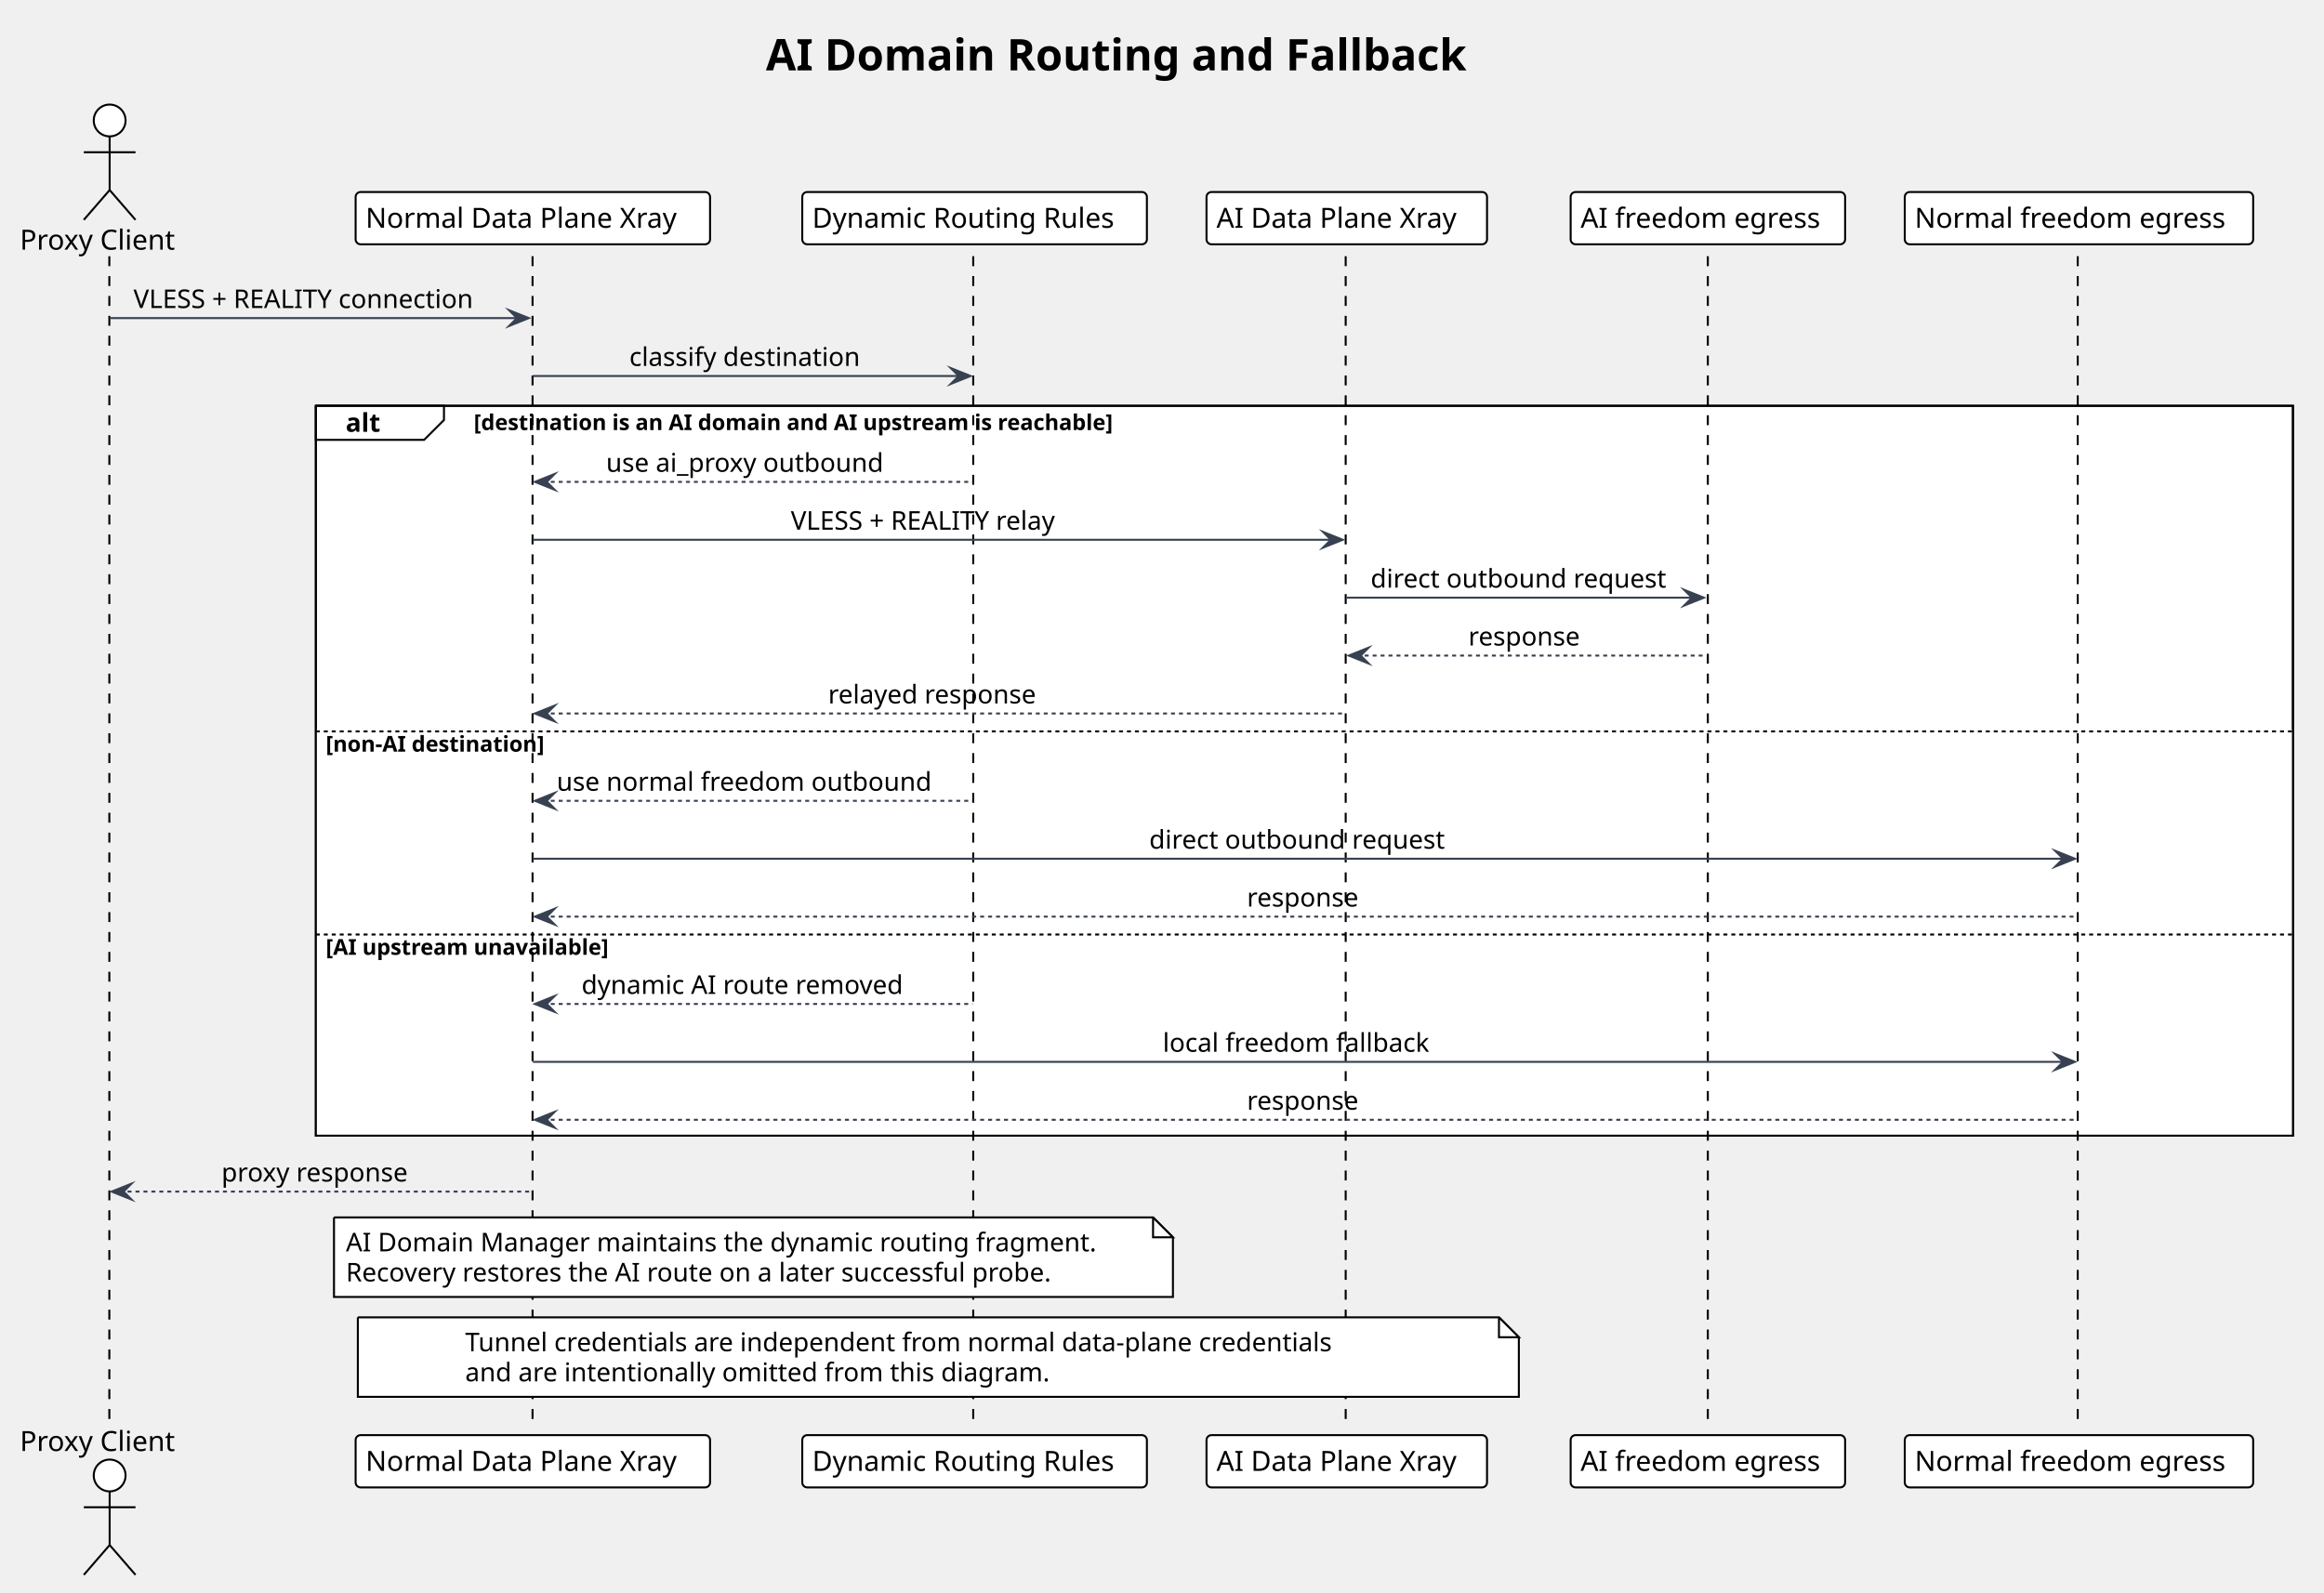
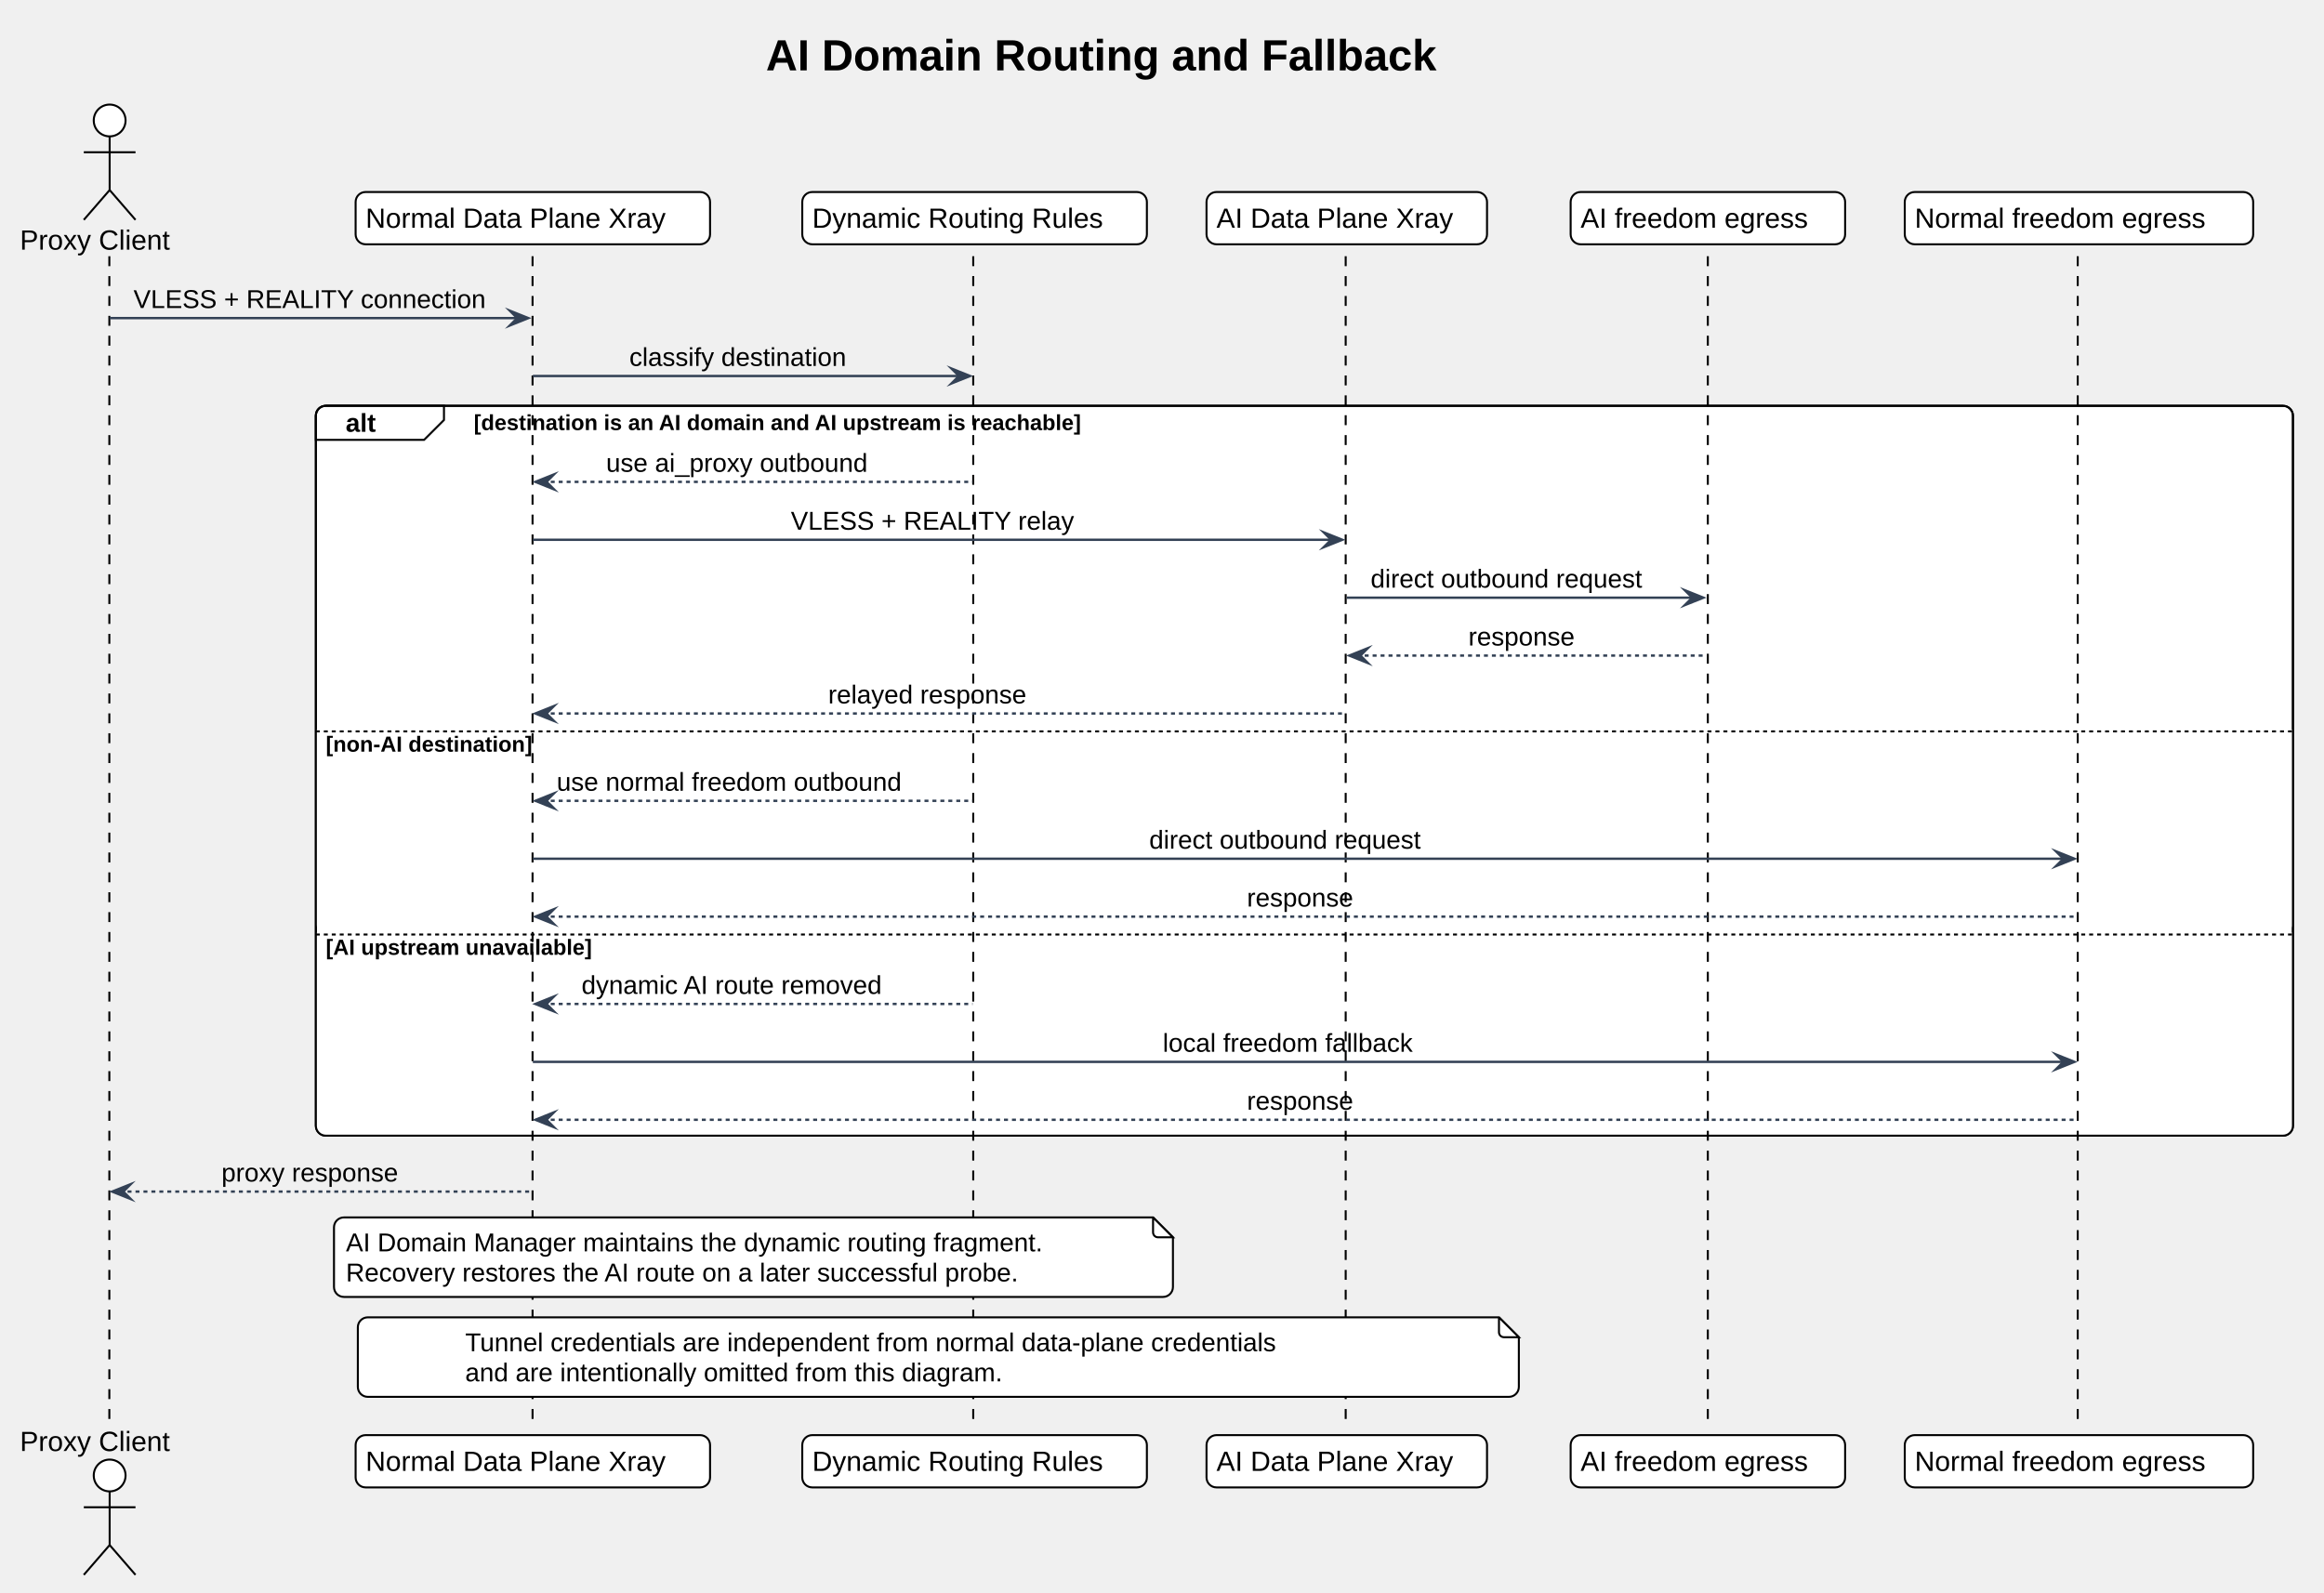
<svg xmlns="http://www.w3.org/2000/svg" contentStyleType="text/css" data-diagram-type="SEQUENCE" height="801px" preserveAspectRatio="none" style="width:1169px;height:801px;background:#FFFFFF;" version="1.1" viewBox="0 0 1169 801" width="1169px" zoomAndPan="magnify">
  <defs />
  <g>
-     <g class="title" data-source-line="7">
-       <text fill="#000000" font-family="Verdana" font-size="22" font-weight="700" lengthAdjust="spacing" textLength="396.859" x="385.26" y="35.421">AI Domain Routing and Fallback</text>
+     <g class="title" data-source-line="11">
+       <text fill="#000000" font-family="Arial" font-size="22" font-weight="700" lengthAdjust="spacing" textLength="396.859" x="385.26" y="35.421">AI Domain Routing and Fallback</text>
    </g>
-     <rect fill="#FFFFFF" height="367.203" style="stroke:#000000;stroke-width:1;" width="994.497" x="158.882" y="204.172" />
-     <rect fill="#FFFFFF" height="102.203" style="stroke:none;stroke-width:1;" width="994.497" x="158.882" y="366.969" />
-     <rect fill="#FFFFFF" height="102.203" style="stroke:none;stroke-width:1;" width="994.497" x="158.882" y="469.172" />
-     <g class="participant-lifeline" data-entity-uid="part1" data-qualified-name="client" data-source-line="9" id="part1-lifeline">
+     <rect fill="#FFFFFF" height="367.203" rx="5" ry="5" style="stroke:#000000;stroke-width:1;" width="994.497" x="158.882" y="204.172" />
+     <path d="M158.882,366.969 L1153.378,366.969 L1153.378,464.172 A5,5 0 0 1 1148.378,469.172 L163.882,469.172 A5,5 0 0 1 158.882,464.172 L158.882,366.969" fill="#FFFFFF" style="stroke:none;stroke-width:1;" />
+     <path d="M158.882,469.172 L1153.378,469.172 L1153.378,566.375 A5,5 0 0 1 1148.378,571.375 L163.882,571.375 A5,5 0 0 1 158.882,566.375 L158.882,469.172" fill="#FFFFFF" style="stroke:none;stroke-width:1;" />
+     <g class="participant-lifeline" data-entity-uid="part1" data-qualified-name="client" data-source-line="13" id="part1-lifeline">
      <g>
        <rect fill="#000000" fill-opacity="0" height="589.133" width="8" x="51.157" y="128.906" />
        <line style="stroke:#000000;stroke-width:1;stroke-dasharray:5,5;" x1="55" x2="55" y1="128.906" y2="718.039" />
      </g>
    </g>
-     <g class="participant-lifeline" data-entity-uid="part2" data-qualified-name="normal" data-source-line="10" id="part2-lifeline">
+     <g class="participant-lifeline" data-entity-uid="part2" data-qualified-name="normal" data-source-line="14" id="part2-lifeline">
      <g>
        <rect fill="#000000" fill-opacity="0" height="589.133" width="8" x="264.025" y="128.906" />
        <line style="stroke:#000000;stroke-width:1;stroke-dasharray:5,5;" x1="267.882" x2="267.882" y1="128.906" y2="718.039" />
      </g>
    </g>
-     <g class="participant-lifeline" data-entity-uid="part3" data-qualified-name="rules" data-source-line="11" id="part3-lifeline">
+     <g class="participant-lifeline" data-entity-uid="part3" data-qualified-name="rules" data-source-line="15" id="part3-lifeline">
      <g>
        <rect fill="#000000" fill-opacity="0" height="589.133" width="8" x="486.225" y="128.906" />
        <line style="stroke:#000000;stroke-width:1;stroke-dasharray:5,5;" x1="489.552" x2="489.552" y1="128.906" y2="718.039" />
      </g>
    </g>
-     <g class="participant-lifeline" data-entity-uid="part4" data-qualified-name="ai" data-source-line="12" id="part4-lifeline">
+     <g class="participant-lifeline" data-entity-uid="part4" data-qualified-name="ai" data-source-line="16" id="part4-lifeline">
      <g>
        <rect fill="#000000" fill-opacity="0" height="589.133" width="8" x="673.443" y="128.906" />
        <line style="stroke:#000000;stroke-width:1;stroke-dasharray:5,5;" x1="676.897" x2="676.897" y1="128.906" y2="718.039" />
      </g>
    </g>
-     <g class="participant-lifeline" data-entity-uid="part5" data-qualified-name="egress" data-source-line="13" id="part5-lifeline">
+     <g class="participant-lifeline" data-entity-uid="part5" data-qualified-name="egress" data-source-line="17" id="part5-lifeline">
      <g>
        <rect fill="#000000" fill-opacity="0" height="589.133" width="8" x="855.087" y="128.906" />
        <line style="stroke:#000000;stroke-width:1;stroke-dasharray:5,5;" x1="859.055" x2="859.055" y1="128.906" y2="718.039" />
      </g>
    </g>
-     <g class="participant-lifeline" data-entity-uid="part6" data-qualified-name="fallback" data-source-line="14" id="part6-lifeline">
+     <g class="participant-lifeline" data-entity-uid="part6" data-qualified-name="fallback" data-source-line="18" id="part6-lifeline">
      <g>
        <rect fill="#000000" fill-opacity="0" height="589.133" width="8" x="1041.749" y="128.906" />
        <line style="stroke:#000000;stroke-width:1;stroke-dasharray:5,5;" x1="1045.12" x2="1045.12" y1="128.906" y2="718.039" />
      </g>
    </g>
-     <g class="participant participant-head" data-entity-uid="part1" data-qualified-name="client" data-source-line="9" id="part1-head">
-       <text fill="#000000" font-family="Verdana" font-size="14" lengthAdjust="spacing" textLength="84.314" x="10" y="125.605">Proxy Client</text>
+     <g class="participant participant-head" data-entity-uid="part1" data-qualified-name="client" data-source-line="13" id="part1-head">
+       <text fill="#000000" font-family="Arial" font-size="14" lengthAdjust="spacing" textLength="84.314" x="10" y="125.605">Proxy Client</text>
      <ellipse cx="55.157" cy="60.609" fill="#FFFFFF" rx="8" ry="8" style="stroke:#000000;stroke-width:1;" />
      <path d="M55.157,68.609 L55.157,95.609 M42.157,76.609 L68.157,76.609 M55.157,95.609 L42.157,110.609 M55.157,95.609 L68.157,110.609" fill="none" style="stroke:#000000;stroke-width:1;" />
    </g>
-     <g class="participant participant-tail" data-entity-uid="part1" data-qualified-name="client" data-source-line="9" id="part1-tail">
-       <text fill="#000000" font-family="Verdana" font-size="14" lengthAdjust="spacing" textLength="84.314" x="10" y="730.034">Proxy Client</text>
+     <g class="participant participant-tail" data-entity-uid="part1" data-qualified-name="client" data-source-line="13" id="part1-tail">
+       <text fill="#000000" font-family="Arial" font-size="14" lengthAdjust="spacing" textLength="84.314" x="10" y="730.034">Proxy Client</text>
      <ellipse cx="55.157" cy="742.336" fill="#FFFFFF" rx="8" ry="8" style="stroke:#000000;stroke-width:1;" />
      <path d="M55.157,750.336 L55.157,777.336 M42.157,758.336 L68.157,758.336 M55.157,777.336 L42.157,792.336 M55.157,777.336 L68.157,792.336" fill="none" style="stroke:#000000;stroke-width:1;" />
    </g>
-     <g class="participant participant-head" data-entity-uid="part2" data-qualified-name="normal" data-source-line="10" id="part2-head">
-       <rect fill="#FFFFFF" height="26.297" rx="2.5" ry="2.5" style="stroke:#000000;stroke-width:1;" width="178.287" x="178.882" y="96.609" />
-       <text fill="#000000" font-family="Verdana" font-size="14" lengthAdjust="spacing" textLength="168.287" x="183.882" y="114.605">Normal Data Plane Xray</text>
+     <g class="participant participant-head" data-entity-uid="part2" data-qualified-name="normal" data-source-line="14" id="part2-head">
+       <rect fill="#FFFFFF" height="26.297" rx="5" ry="5" style="stroke:#000000;stroke-width:1;" width="178.287" x="178.882" y="96.609" />
+       <text fill="#000000" font-family="Arial" font-size="14" lengthAdjust="spacing" textLength="168.287" x="183.882" y="114.605">Normal Data Plane Xray</text>
    </g>
-     <g class="participant participant-tail" data-entity-uid="part2" data-qualified-name="normal" data-source-line="10" id="part2-tail">
-       <rect fill="#FFFFFF" height="26.297" rx="2.5" ry="2.5" style="stroke:#000000;stroke-width:1;" width="178.287" x="178.882" y="722.039" />
-       <text fill="#000000" font-family="Verdana" font-size="14" lengthAdjust="spacing" textLength="168.287" x="183.882" y="740.034">Normal Data Plane Xray</text>
+     <g class="participant participant-tail" data-entity-uid="part2" data-qualified-name="normal" data-source-line="14" id="part2-tail">
+       <rect fill="#FFFFFF" height="26.297" rx="5" ry="5" style="stroke:#000000;stroke-width:1;" width="178.287" x="178.882" y="722.039" />
+       <text fill="#000000" font-family="Arial" font-size="14" lengthAdjust="spacing" textLength="168.287" x="183.882" y="740.034">Normal Data Plane Xray</text>
    </g>
-     <g class="participant participant-head" data-entity-uid="part3" data-qualified-name="rules" data-source-line="11" id="part3-head">
-       <rect fill="#FFFFFF" height="26.297" rx="2.5" ry="2.5" style="stroke:#000000;stroke-width:1;" width="173.345" x="403.552" y="96.609" />
-       <text fill="#000000" font-family="Verdana" font-size="14" lengthAdjust="spacing" textLength="163.345" x="408.552" y="114.605">Dynamic Routing Rules</text>
+     <g class="participant participant-head" data-entity-uid="part3" data-qualified-name="rules" data-source-line="15" id="part3-head">
+       <rect fill="#FFFFFF" height="26.297" rx="5" ry="5" style="stroke:#000000;stroke-width:1;" width="173.345" x="403.552" y="96.609" />
+       <text fill="#000000" font-family="Arial" font-size="14" lengthAdjust="spacing" textLength="163.345" x="408.552" y="114.605">Dynamic Routing Rules</text>
    </g>
-     <g class="participant participant-tail" data-entity-uid="part3" data-qualified-name="rules" data-source-line="11" id="part3-tail">
-       <rect fill="#FFFFFF" height="26.297" rx="2.5" ry="2.5" style="stroke:#000000;stroke-width:1;" width="173.345" x="403.552" y="722.039" />
-       <text fill="#000000" font-family="Verdana" font-size="14" lengthAdjust="spacing" textLength="163.345" x="408.552" y="740.034">Dynamic Routing Rules</text>
+     <g class="participant participant-tail" data-entity-uid="part3" data-qualified-name="rules" data-source-line="15" id="part3-tail">
+       <rect fill="#FFFFFF" height="26.297" rx="5" ry="5" style="stroke:#000000;stroke-width:1;" width="173.345" x="403.552" y="722.039" />
+       <text fill="#000000" font-family="Arial" font-size="14" lengthAdjust="spacing" textLength="163.345" x="408.552" y="740.034">Dynamic Routing Rules</text>
    </g>
-     <g class="participant participant-head" data-entity-uid="part4" data-qualified-name="ai" data-source-line="12" id="part4-head">
-       <rect fill="#FFFFFF" height="26.297" rx="2.5" ry="2.5" style="stroke:#000000;stroke-width:1;" width="141.093" x="606.897" y="96.609" />
-       <text fill="#000000" font-family="Verdana" font-size="14" lengthAdjust="spacing" textLength="131.093" x="611.897" y="114.605">AI Data Plane Xray</text>
+     <g class="participant participant-head" data-entity-uid="part4" data-qualified-name="ai" data-source-line="16" id="part4-head">
+       <rect fill="#FFFFFF" height="26.297" rx="5" ry="5" style="stroke:#000000;stroke-width:1;" width="141.093" x="606.897" y="96.609" />
+       <text fill="#000000" font-family="Arial" font-size="14" lengthAdjust="spacing" textLength="131.093" x="611.897" y="114.605">AI Data Plane Xray</text>
    </g>
-     <g class="participant participant-tail" data-entity-uid="part4" data-qualified-name="ai" data-source-line="12" id="part4-tail">
-       <rect fill="#FFFFFF" height="26.297" rx="2.5" ry="2.5" style="stroke:#000000;stroke-width:1;" width="141.093" x="606.897" y="722.039" />
-       <text fill="#000000" font-family="Verdana" font-size="14" lengthAdjust="spacing" textLength="131.093" x="611.897" y="740.034">AI Data Plane Xray</text>
+     <g class="participant participant-tail" data-entity-uid="part4" data-qualified-name="ai" data-source-line="16" id="part4-tail">
+       <rect fill="#FFFFFF" height="26.297" rx="5" ry="5" style="stroke:#000000;stroke-width:1;" width="141.093" x="606.897" y="722.039" />
+       <text fill="#000000" font-family="Arial" font-size="14" lengthAdjust="spacing" textLength="131.093" x="611.897" y="740.034">AI Data Plane Xray</text>
    </g>
-     <g class="participant participant-head" data-entity-uid="part5" data-qualified-name="egress" data-source-line="13" id="part5-head">
-       <rect fill="#FFFFFF" height="26.297" rx="2.5" ry="2.5" style="stroke:#000000;stroke-width:1;" width="138.065" x="790.055" y="96.609" />
-       <text fill="#000000" font-family="Verdana" font-size="14" lengthAdjust="spacing" textLength="128.065" x="795.055" y="114.605">AI freedom egress</text>
+     <g class="participant participant-head" data-entity-uid="part5" data-qualified-name="egress" data-source-line="17" id="part5-head">
+       <rect fill="#FFFFFF" height="26.297" rx="5" ry="5" style="stroke:#000000;stroke-width:1;" width="138.065" x="790.055" y="96.609" />
+       <text fill="#000000" font-family="Arial" font-size="14" lengthAdjust="spacing" textLength="128.065" x="795.055" y="114.605">AI freedom egress</text>
    </g>
-     <g class="participant participant-tail" data-entity-uid="part5" data-qualified-name="egress" data-source-line="13" id="part5-tail">
-       <rect fill="#FFFFFF" height="26.297" rx="2.5" ry="2.5" style="stroke:#000000;stroke-width:1;" width="138.065" x="790.055" y="722.039" />
-       <text fill="#000000" font-family="Verdana" font-size="14" lengthAdjust="spacing" textLength="128.065" x="795.055" y="740.034">AI freedom egress</text>
+     <g class="participant participant-tail" data-entity-uid="part5" data-qualified-name="egress" data-source-line="17" id="part5-tail">
+       <rect fill="#FFFFFF" height="26.297" rx="5" ry="5" style="stroke:#000000;stroke-width:1;" width="138.065" x="790.055" y="722.039" />
+       <text fill="#000000" font-family="Arial" font-size="14" lengthAdjust="spacing" textLength="128.065" x="795.055" y="740.034">AI freedom egress</text>
    </g>
-     <g class="participant participant-head" data-entity-uid="part6" data-qualified-name="fallback" data-source-line="14" id="part6-head">
-       <rect fill="#FFFFFF" height="26.297" rx="2.5" ry="2.5" style="stroke:#000000;stroke-width:1;" width="175.259" x="958.12" y="96.609" />
-       <text fill="#000000" font-family="Verdana" font-size="14" lengthAdjust="spacing" textLength="165.259" x="963.12" y="114.605">Normal freedom egress</text>
+     <g class="participant participant-head" data-entity-uid="part6" data-qualified-name="fallback" data-source-line="18" id="part6-head">
+       <rect fill="#FFFFFF" height="26.297" rx="5" ry="5" style="stroke:#000000;stroke-width:1;" width="175.259" x="958.12" y="96.609" />
+       <text fill="#000000" font-family="Arial" font-size="14" lengthAdjust="spacing" textLength="165.259" x="963.12" y="114.605">Normal freedom egress</text>
    </g>
-     <g class="participant participant-tail" data-entity-uid="part6" data-qualified-name="fallback" data-source-line="14" id="part6-tail">
-       <rect fill="#FFFFFF" height="26.297" rx="2.5" ry="2.5" style="stroke:#000000;stroke-width:1;" width="175.259" x="958.12" y="722.039" />
-       <text fill="#000000" font-family="Verdana" font-size="14" lengthAdjust="spacing" textLength="165.259" x="963.12" y="740.034">Normal freedom egress</text>
+     <g class="participant participant-tail" data-entity-uid="part6" data-qualified-name="fallback" data-source-line="18" id="part6-tail">
+       <rect fill="#FFFFFF" height="26.297" rx="5" ry="5" style="stroke:#000000;stroke-width:1;" width="175.259" x="958.12" y="722.039" />
+       <text fill="#000000" font-family="Arial" font-size="14" lengthAdjust="spacing" textLength="165.259" x="963.12" y="740.034">Normal freedom egress</text>
    </g>
-     <g class="message" data-entity-1="part1" data-entity-2="part2" data-source-line="16" id="msg1">
-       <polygon fill="#374151" points="256.025,156.039,266.025,160.039,256.025,164.039,260.025,160.039" style="stroke:#374151;stroke-width:1;stroke-linejoin:miter;stroke-miterlimit:10;" />
-       <line style="stroke:#374151;stroke-width:1;" x1="55.157" x2="262.025" y1="160.039" y2="160.039" />
-       <text fill="#000000" font-family="Verdana" font-size="13" lengthAdjust="spacing" textLength="188.868" x="67.157" y="154.973">VLESS + REALITY connection</text>
+     <g class="message" data-entity-1="part1" data-entity-2="part2" data-source-line="20" id="msg1">
+       <polygon fill="#334155" points="256.025,156.039,266.025,160.039,256.025,164.039,260.025,160.039" style="stroke:#334155;stroke-width:1;stroke-linejoin:miter;stroke-miterlimit:10;" />
+       <line style="stroke:#334155;stroke-width:1.2;" x1="55.157" x2="262.025" y1="160.039" y2="160.039" />
+       <text fill="#000000" font-family="Arial" font-size="13" lengthAdjust="spacing" textLength="188.868" x="67.157" y="154.973">VLESS + REALITY connection</text>
    </g>
-     <g class="message" data-entity-1="part2" data-entity-2="part3" data-source-line="17" id="msg2">
-       <polygon fill="#374151" points="478.225,185.172,488.225,189.172,478.225,193.172,482.225,189.172" style="stroke:#374151;stroke-width:1;stroke-linejoin:miter;stroke-miterlimit:10;" />
-       <line style="stroke:#374151;stroke-width:1;" x1="268.025" x2="484.225" y1="189.172" y2="189.172" />
-       <text fill="#000000" font-family="Verdana" font-size="13" lengthAdjust="spacing" textLength="125.125" x="316.562" y="184.106">classify destination</text>
+     <g class="message" data-entity-1="part2" data-entity-2="part3" data-source-line="21" id="msg2">
+       <polygon fill="#334155" points="478.225,185.172,488.225,189.172,478.225,193.172,482.225,189.172" style="stroke:#334155;stroke-width:1;stroke-linejoin:miter;stroke-miterlimit:10;" />
+       <line style="stroke:#334155;stroke-width:1.2;" x1="268.025" x2="484.225" y1="189.172" y2="189.172" />
+       <text fill="#000000" font-family="Arial" font-size="13" lengthAdjust="spacing" textLength="125.125" x="316.562" y="184.106">classify destination</text>
    </g>
-     <path d="M158.882,204.172 L223.325,204.172 L223.325,211.305 L213.325,221.305 L158.882,221.305 L158.882,204.172" fill="#FFFFFF" style="stroke:#000000;stroke-width:1;" />
-     <rect fill="none" height="367.203" style="stroke:#000000;stroke-width:1;" width="994.497" x="158.882" y="204.172" />
-     <text fill="#000000" font-family="Verdana" font-size="13" font-weight="700" lengthAdjust="spacing" textLength="19.443" x="173.882" y="217.239">alt</text>
-     <text fill="#000000" font-family="Verdana" font-size="11" font-weight="700" lengthAdjust="spacing" textLength="365.718" x="238.325" y="216.382">[destination is an AI domain and AI upstream is reachable]</text>
-     <g class="message" data-entity-1="part3" data-entity-2="part2" data-source-line="20" id="msg3">
-       <polygon fill="#374151" points="279.025,238.438,269.025,242.438,279.025,246.438,275.025,242.438" style="stroke:#374151;stroke-width:1;stroke-linejoin:miter;stroke-miterlimit:10;" />
-       <line style="stroke:#374151;stroke-width:1;stroke-dasharray:2,2;" x1="273.025" x2="489.225" y1="242.438" y2="242.438" />
-       <text fill="#000000" font-family="Verdana" font-size="13" lengthAdjust="spacing" textLength="148.516" x="304.867" y="237.372">use ai_proxy outbound</text>
+     <path d="M163.882,204.172 L223.325,204.172 L223.325,211.305 L213.325,221.305 L158.882,221.305 L158.882,209.172 A5,5 0 0 1 163.882,204.172" fill="#FFFFFF" style="stroke:#000000;stroke-width:1;" />
+     <rect fill="none" height="367.203" rx="5" ry="5" style="stroke:#000000;stroke-width:1;" width="994.497" x="158.882" y="204.172" />
+     <text fill="#000000" font-family="Arial" font-size="13" font-weight="700" lengthAdjust="spacing" textLength="19.443" x="173.882" y="217.239">alt</text>
+     <text fill="#000000" font-family="Arial" font-size="11" font-weight="700" lengthAdjust="spacing" textLength="365.718" x="238.325" y="216.382">[destination is an AI domain and AI upstream is reachable]</text>
+     <g class="message" data-entity-1="part3" data-entity-2="part2" data-source-line="24" id="msg3">
+       <polygon fill="#334155" points="279.025,238.438,269.025,242.438,279.025,246.438,275.025,242.438" style="stroke:#334155;stroke-width:1;stroke-linejoin:miter;stroke-miterlimit:10;" />
+       <line style="stroke:#334155;stroke-width:1.2;stroke-dasharray:2,2;" x1="273.025" x2="489.225" y1="242.438" y2="242.438" />
+       <text fill="#000000" font-family="Arial" font-size="13" lengthAdjust="spacing" textLength="148.516" x="304.867" y="237.372">use ai_proxy outbound</text>
    </g>
-     <g class="message" data-entity-1="part2" data-entity-2="part4" data-source-line="21" id="msg4">
-       <polygon fill="#374151" points="665.443,267.57,675.443,271.57,665.443,275.57,669.443,271.57" style="stroke:#374151;stroke-width:1;stroke-linejoin:miter;stroke-miterlimit:10;" />
-       <line style="stroke:#374151;stroke-width:1;" x1="268.025" x2="671.443" y1="271.57" y2="271.57" />
-       <text fill="#000000" font-family="Verdana" font-size="13" lengthAdjust="spacing" textLength="149.856" x="397.807" y="266.504">VLESS + REALITY relay</text>
+     <g class="message" data-entity-1="part2" data-entity-2="part4" data-source-line="25" id="msg4">
+       <polygon fill="#334155" points="665.443,267.57,675.443,271.57,665.443,275.57,669.443,271.57" style="stroke:#334155;stroke-width:1;stroke-linejoin:miter;stroke-miterlimit:10;" />
+       <line style="stroke:#334155;stroke-width:1.2;" x1="268.025" x2="671.443" y1="271.57" y2="271.57" />
+       <text fill="#000000" font-family="Arial" font-size="13" lengthAdjust="spacing" textLength="149.856" x="397.807" y="266.504">VLESS + REALITY relay</text>
    </g>
-     <g class="message" data-entity-1="part4" data-entity-2="part5" data-source-line="22" id="msg5">
-       <polygon fill="#374151" points="847.087,296.703,857.087,300.703,847.087,304.703,851.087,300.703" style="stroke:#374151;stroke-width:1;stroke-linejoin:miter;stroke-miterlimit:10;" />
-       <line style="stroke:#374151;stroke-width:1;" x1="677.443" x2="853.087" y1="300.703" y2="300.703" />
-       <text fill="#000000" font-family="Verdana" font-size="13" lengthAdjust="spacing" textLength="157.644" x="689.443" y="295.637">direct outbound request</text>
+     <g class="message" data-entity-1="part4" data-entity-2="part5" data-source-line="26" id="msg5">
+       <polygon fill="#334155" points="847.087,296.703,857.087,300.703,847.087,304.703,851.087,300.703" style="stroke:#334155;stroke-width:1;stroke-linejoin:miter;stroke-miterlimit:10;" />
+       <line style="stroke:#334155;stroke-width:1.2;" x1="677.443" x2="853.087" y1="300.703" y2="300.703" />
+       <text fill="#000000" font-family="Arial" font-size="13" lengthAdjust="spacing" textLength="157.644" x="689.443" y="295.637">direct outbound request</text>
    </g>
-     <g class="message" data-entity-1="part5" data-entity-2="part4" data-source-line="23" id="msg6">
-       <polygon fill="#374151" points="688.443,325.836,678.443,329.836,688.443,333.836,684.443,329.836" style="stroke:#374151;stroke-width:1;stroke-linejoin:miter;stroke-miterlimit:10;" />
-       <line style="stroke:#374151;stroke-width:1;stroke-dasharray:2,2;" x1="682.443" x2="858.087" y1="329.836" y2="329.836" />
-       <text fill="#000000" font-family="Verdana" font-size="13" lengthAdjust="spacing" textLength="59.331" x="738.6" y="324.77">response</text>
+     <g class="message" data-entity-1="part5" data-entity-2="part4" data-source-line="27" id="msg6">
+       <polygon fill="#334155" points="688.443,325.836,678.443,329.836,688.443,333.836,684.443,329.836" style="stroke:#334155;stroke-width:1;stroke-linejoin:miter;stroke-miterlimit:10;" />
+       <line style="stroke:#334155;stroke-width:1.2;stroke-dasharray:2,2;" x1="682.443" x2="858.087" y1="329.836" y2="329.836" />
+       <text fill="#000000" font-family="Arial" font-size="13" lengthAdjust="spacing" textLength="59.331" x="738.6" y="324.77">response</text>
    </g>
-     <g class="message" data-entity-1="part4" data-entity-2="part2" data-source-line="24" id="msg7">
-       <polygon fill="#374151" points="279.025,354.969,269.025,358.969,279.025,362.969,275.025,358.969" style="stroke:#374151;stroke-width:1;stroke-linejoin:miter;stroke-miterlimit:10;" />
-       <line style="stroke:#374151;stroke-width:1;stroke-dasharray:2,2;" x1="273.025" x2="676.443" y1="358.969" y2="358.969" />
-       <text fill="#000000" font-family="Verdana" font-size="13" lengthAdjust="spacing" textLength="112.328" x="416.57" y="353.903">relayed response</text>
+     <g class="message" data-entity-1="part4" data-entity-2="part2" data-source-line="28" id="msg7">
+       <polygon fill="#334155" points="279.025,354.969,269.025,358.969,279.025,362.969,275.025,358.969" style="stroke:#334155;stroke-width:1;stroke-linejoin:miter;stroke-miterlimit:10;" />
+       <line style="stroke:#334155;stroke-width:1.2;stroke-dasharray:2,2;" x1="273.025" x2="676.443" y1="358.969" y2="358.969" />
+       <text fill="#000000" font-family="Arial" font-size="13" lengthAdjust="spacing" textLength="112.328" x="416.57" y="353.903">relayed response</text>
    </g>
    <line style="stroke:#000000;stroke-width:1;stroke-dasharray:2,2;" x1="158.882" x2="1153.378" y1="367.969" y2="367.969" />
-     <text fill="#000000" font-family="Verdana" font-size="11" font-weight="700" lengthAdjust="spacing" textLength="124.856" x="163.882" y="378.179">[non-AI destination]</text>
-     <g class="message" data-entity-1="part3" data-entity-2="part2" data-source-line="26" id="msg8">
-       <polygon fill="#374151" points="279.025,398.906,269.025,402.906,279.025,406.906,275.025,402.906" style="stroke:#374151;stroke-width:1;stroke-linejoin:miter;stroke-miterlimit:10;" />
-       <line style="stroke:#374151;stroke-width:1;stroke-dasharray:2,2;" x1="273.025" x2="489.225" y1="402.906" y2="402.906" />
-       <text fill="#000000" font-family="Verdana" font-size="13" lengthAdjust="spacing" textLength="198.199" x="280.025" y="397.84">use normal freedom outbound</text>
+     <text fill="#000000" font-family="Arial" font-size="11" font-weight="700" lengthAdjust="spacing" textLength="124.856" x="163.882" y="378.179">[non-AI destination]</text>
+     <g class="message" data-entity-1="part3" data-entity-2="part2" data-source-line="30" id="msg8">
+       <polygon fill="#334155" points="279.025,398.906,269.025,402.906,279.025,406.906,275.025,402.906" style="stroke:#334155;stroke-width:1;stroke-linejoin:miter;stroke-miterlimit:10;" />
+       <line style="stroke:#334155;stroke-width:1.2;stroke-dasharray:2,2;" x1="273.025" x2="489.225" y1="402.906" y2="402.906" />
+       <text fill="#000000" font-family="Arial" font-size="13" lengthAdjust="spacing" textLength="198.199" x="280.025" y="397.84">use normal freedom outbound</text>
    </g>
-     <g class="message" data-entity-1="part2" data-entity-2="part6" data-source-line="27" id="msg9">
-       <polygon fill="#374151" points="1033.749,428.039,1043.749,432.039,1033.749,436.039,1037.749,432.039" style="stroke:#374151;stroke-width:1;stroke-linejoin:miter;stroke-miterlimit:10;" />
-       <line style="stroke:#374151;stroke-width:1;" x1="268.025" x2="1039.749" y1="432.039" y2="432.039" />
-       <text fill="#000000" font-family="Verdana" font-size="13" lengthAdjust="spacing" textLength="157.644" x="578.065" y="426.973">direct outbound request</text>
+     <g class="message" data-entity-1="part2" data-entity-2="part6" data-source-line="31" id="msg9">
+       <polygon fill="#334155" points="1033.749,428.039,1043.749,432.039,1033.749,436.039,1037.749,432.039" style="stroke:#334155;stroke-width:1;stroke-linejoin:miter;stroke-miterlimit:10;" />
+       <line style="stroke:#334155;stroke-width:1.2;" x1="268.025" x2="1039.749" y1="432.039" y2="432.039" />
+       <text fill="#000000" font-family="Arial" font-size="13" lengthAdjust="spacing" textLength="157.644" x="578.065" y="426.973">direct outbound request</text>
    </g>
-     <g class="message" data-entity-1="part6" data-entity-2="part2" data-source-line="28" id="msg10">
-       <polygon fill="#374151" points="279.025,457.172,269.025,461.172,279.025,465.172,275.025,461.172" style="stroke:#374151;stroke-width:1;stroke-linejoin:miter;stroke-miterlimit:10;" />
-       <line style="stroke:#374151;stroke-width:1;stroke-dasharray:2,2;" x1="273.025" x2="1044.749" y1="461.172" y2="461.172" />
-       <text fill="#000000" font-family="Verdana" font-size="13" lengthAdjust="spacing" textLength="59.331" x="627.221" y="456.106">response</text>
+     <g class="message" data-entity-1="part6" data-entity-2="part2" data-source-line="32" id="msg10">
+       <polygon fill="#334155" points="279.025,457.172,269.025,461.172,279.025,465.172,275.025,461.172" style="stroke:#334155;stroke-width:1;stroke-linejoin:miter;stroke-miterlimit:10;" />
+       <line style="stroke:#334155;stroke-width:1.2;stroke-dasharray:2,2;" x1="273.025" x2="1044.749" y1="461.172" y2="461.172" />
+       <text fill="#000000" font-family="Arial" font-size="13" lengthAdjust="spacing" textLength="59.331" x="627.221" y="456.106">response</text>
    </g>
    <line style="stroke:#000000;stroke-width:1;stroke-dasharray:2,2;" x1="158.882" x2="1153.378" y1="470.172" y2="470.172" />
-     <text fill="#000000" font-family="Verdana" font-size="11" font-weight="700" lengthAdjust="spacing" textLength="161.348" x="163.882" y="480.382">[AI upstream unavailable]</text>
-     <g class="message" data-entity-1="part3" data-entity-2="part2" data-source-line="30" id="msg11">
-       <polygon fill="#374151" points="279.025,501.109,269.025,505.109,279.025,509.109,275.025,505.109" style="stroke:#374151;stroke-width:1;stroke-linejoin:miter;stroke-miterlimit:10;" />
-       <line style="stroke:#374151;stroke-width:1;stroke-dasharray:2,2;" x1="273.025" x2="489.225" y1="505.109" y2="505.109" />
-       <text fill="#000000" font-family="Verdana" font-size="13" lengthAdjust="spacing" textLength="173.234" x="292.508" y="500.043">dynamic AI route removed</text>
+     <text fill="#000000" font-family="Arial" font-size="11" font-weight="700" lengthAdjust="spacing" textLength="161.348" x="163.882" y="480.382">[AI upstream unavailable]</text>
+     <g class="message" data-entity-1="part3" data-entity-2="part2" data-source-line="34" id="msg11">
+       <polygon fill="#334155" points="279.025,501.109,269.025,505.109,279.025,509.109,275.025,505.109" style="stroke:#334155;stroke-width:1;stroke-linejoin:miter;stroke-miterlimit:10;" />
+       <line style="stroke:#334155;stroke-width:1.2;stroke-dasharray:2,2;" x1="273.025" x2="489.225" y1="505.109" y2="505.109" />
+       <text fill="#000000" font-family="Arial" font-size="13" lengthAdjust="spacing" textLength="173.234" x="292.508" y="500.043">dynamic AI route removed</text>
    </g>
-     <g class="message" data-entity-1="part2" data-entity-2="part6" data-source-line="31" id="msg12">
-       <polygon fill="#374151" points="1033.749,530.242,1043.749,534.242,1033.749,538.242,1037.749,534.242" style="stroke:#374151;stroke-width:1;stroke-linejoin:miter;stroke-miterlimit:10;" />
-       <line style="stroke:#374151;stroke-width:1;" x1="268.025" x2="1039.749" y1="534.242" y2="534.242" />
-       <text fill="#000000" font-family="Verdana" font-size="13" lengthAdjust="spacing" textLength="144.003" x="584.886" y="529.176">local freedom fallback</text>
+     <g class="message" data-entity-1="part2" data-entity-2="part6" data-source-line="35" id="msg12">
+       <polygon fill="#334155" points="1033.749,530.242,1043.749,534.242,1033.749,538.242,1037.749,534.242" style="stroke:#334155;stroke-width:1;stroke-linejoin:miter;stroke-miterlimit:10;" />
+       <line style="stroke:#334155;stroke-width:1.2;" x1="268.025" x2="1039.749" y1="534.242" y2="534.242" />
+       <text fill="#000000" font-family="Arial" font-size="13" lengthAdjust="spacing" textLength="144.003" x="584.886" y="529.176">local freedom fallback</text>
    </g>
-     <g class="message" data-entity-1="part6" data-entity-2="part2" data-source-line="32" id="msg13">
-       <polygon fill="#374151" points="279.025,559.375,269.025,563.375,279.025,567.375,275.025,563.375" style="stroke:#374151;stroke-width:1;stroke-linejoin:miter;stroke-miterlimit:10;" />
-       <line style="stroke:#374151;stroke-width:1;stroke-dasharray:2,2;" x1="273.025" x2="1044.749" y1="563.375" y2="563.375" />
-       <text fill="#000000" font-family="Verdana" font-size="13" lengthAdjust="spacing" textLength="59.331" x="627.221" y="558.309">response</text>
+     <g class="message" data-entity-1="part6" data-entity-2="part2" data-source-line="36" id="msg13">
+       <polygon fill="#334155" points="279.025,559.375,269.025,563.375,279.025,567.375,275.025,563.375" style="stroke:#334155;stroke-width:1;stroke-linejoin:miter;stroke-miterlimit:10;" />
+       <line style="stroke:#334155;stroke-width:1.2;stroke-dasharray:2,2;" x1="273.025" x2="1044.749" y1="563.375" y2="563.375" />
+       <text fill="#000000" font-family="Arial" font-size="13" lengthAdjust="spacing" textLength="59.331" x="627.221" y="558.309">response</text>
    </g>
-     <g class="message" data-entity-1="part2" data-entity-2="part1" data-source-line="35" id="msg14">
-       <polygon fill="#374151" points="66.157,595.508,56.157,599.508,66.157,603.508,62.157,599.508" style="stroke:#374151;stroke-width:1;stroke-linejoin:miter;stroke-miterlimit:10;" />
-       <line style="stroke:#374151;stroke-width:1;stroke-dasharray:2,2;" x1="60.157" x2="267.025" y1="599.508" y2="599.508" />
-       <text fill="#000000" font-family="Verdana" font-size="13" lengthAdjust="spacing" textLength="100.401" x="111.391" y="594.442">proxy response</text>
+     <g class="message" data-entity-1="part2" data-entity-2="part1" data-source-line="39" id="msg14">
+       <polygon fill="#334155" points="66.157,595.508,56.157,599.508,66.157,603.508,62.157,599.508" style="stroke:#334155;stroke-width:1;stroke-linejoin:miter;stroke-miterlimit:10;" />
+       <line style="stroke:#334155;stroke-width:1.2;stroke-dasharray:2,2;" x1="60.157" x2="267.025" y1="599.508" y2="599.508" />
+       <text fill="#000000" font-family="Arial" font-size="13" lengthAdjust="spacing" textLength="100.401" x="111.391" y="594.442">proxy response</text>
    </g>
-     <path d="M168,612.508 L168,652.508 L590,652.508 L590,622.508 L580,612.508 L168,612.508" fill="#FFFFFF" style="stroke:#000000;stroke-width:1;" />
-     <path d="M580,612.508 L580,622.508 L590,622.508 L580,612.508" fill="#FFFFFF" style="stroke:#000000;stroke-width:1;" />
-     <text fill="#000000" font-family="Verdana" font-size="13" lengthAdjust="spacing" textLength="401.166" x="174" y="629.575">AI Domain Manager maintains the dynamic routing fragment.</text>
-     <text fill="#000000" font-family="Verdana" font-size="13" lengthAdjust="spacing" textLength="383.418" x="174" y="644.707">Recovery restores the AI route on a later successful probe.</text>
-     <path d="M180,662.773 L180,702.773 L764,702.773 L764,672.773 L754,662.773 L180,662.773" fill="#FFFFFF" style="stroke:#000000;stroke-width:1;" />
-     <path d="M754,662.773 L754,672.773 L764,672.773 L754,662.773" fill="#FFFFFF" style="stroke:#000000;stroke-width:1;" />
-     <text fill="#000000" font-family="Verdana" font-size="13" lengthAdjust="spacing" textLength="467.118" x="233.995" y="679.84">Tunnel credentials are independent from normal data-plane credentials</text>
-     <text fill="#000000" font-family="Verdana" font-size="13" lengthAdjust="spacing" textLength="314.653" x="233.995" y="694.973">and are intentionally omitted from this diagram.</text>
+     <path d="M168,617.508 L168,647.508 A5,5 0 0 0 173,652.508 L585,652.508 A5,5 0 0 0 590,647.508 L590,622.508 L580,612.508 L173,612.508 A5,5 0 0 0 168,617.508" fill="#FFFFFF" style="stroke:#000000;stroke-width:1;" />
+     <path d="M580,612.508 L580,620.008 A2.5,2.5 0 0 0 582.5,622.508 L590,622.508 L580,612.508" fill="#FFFFFF" style="stroke:#000000;stroke-width:1;" />
+     <text fill="#000000" font-family="Arial" font-size="13" lengthAdjust="spacing" textLength="401.166" x="174" y="629.575">AI Domain Manager maintains the dynamic routing fragment.</text>
+     <text fill="#000000" font-family="Arial" font-size="13" lengthAdjust="spacing" textLength="383.418" x="174" y="644.707">Recovery restores the AI route on a later successful probe.</text>
+     <path d="M180,667.773 L180,697.773 A5,5 0 0 0 185,702.773 L759,702.773 A5,5 0 0 0 764,697.773 L764,672.773 L754,662.773 L185,662.773 A5,5 0 0 0 180,667.773" fill="#FFFFFF" style="stroke:#000000;stroke-width:1;" />
+     <path d="M754,662.773 L754,670.273 A2.5,2.5 0 0 0 756.5,672.773 L764,672.773 L754,662.773" fill="#FFFFFF" style="stroke:#000000;stroke-width:1;" />
+     <text fill="#000000" font-family="Arial" font-size="13" lengthAdjust="spacing" textLength="467.118" x="233.995" y="679.84">Tunnel credentials are independent from normal data-plane credentials</text>
+     <text fill="#000000" font-family="Arial" font-size="13" lengthAdjust="spacing" textLength="314.653" x="233.995" y="694.973">and are intentionally omitted from this diagram.</text>
  </g>
</svg>
